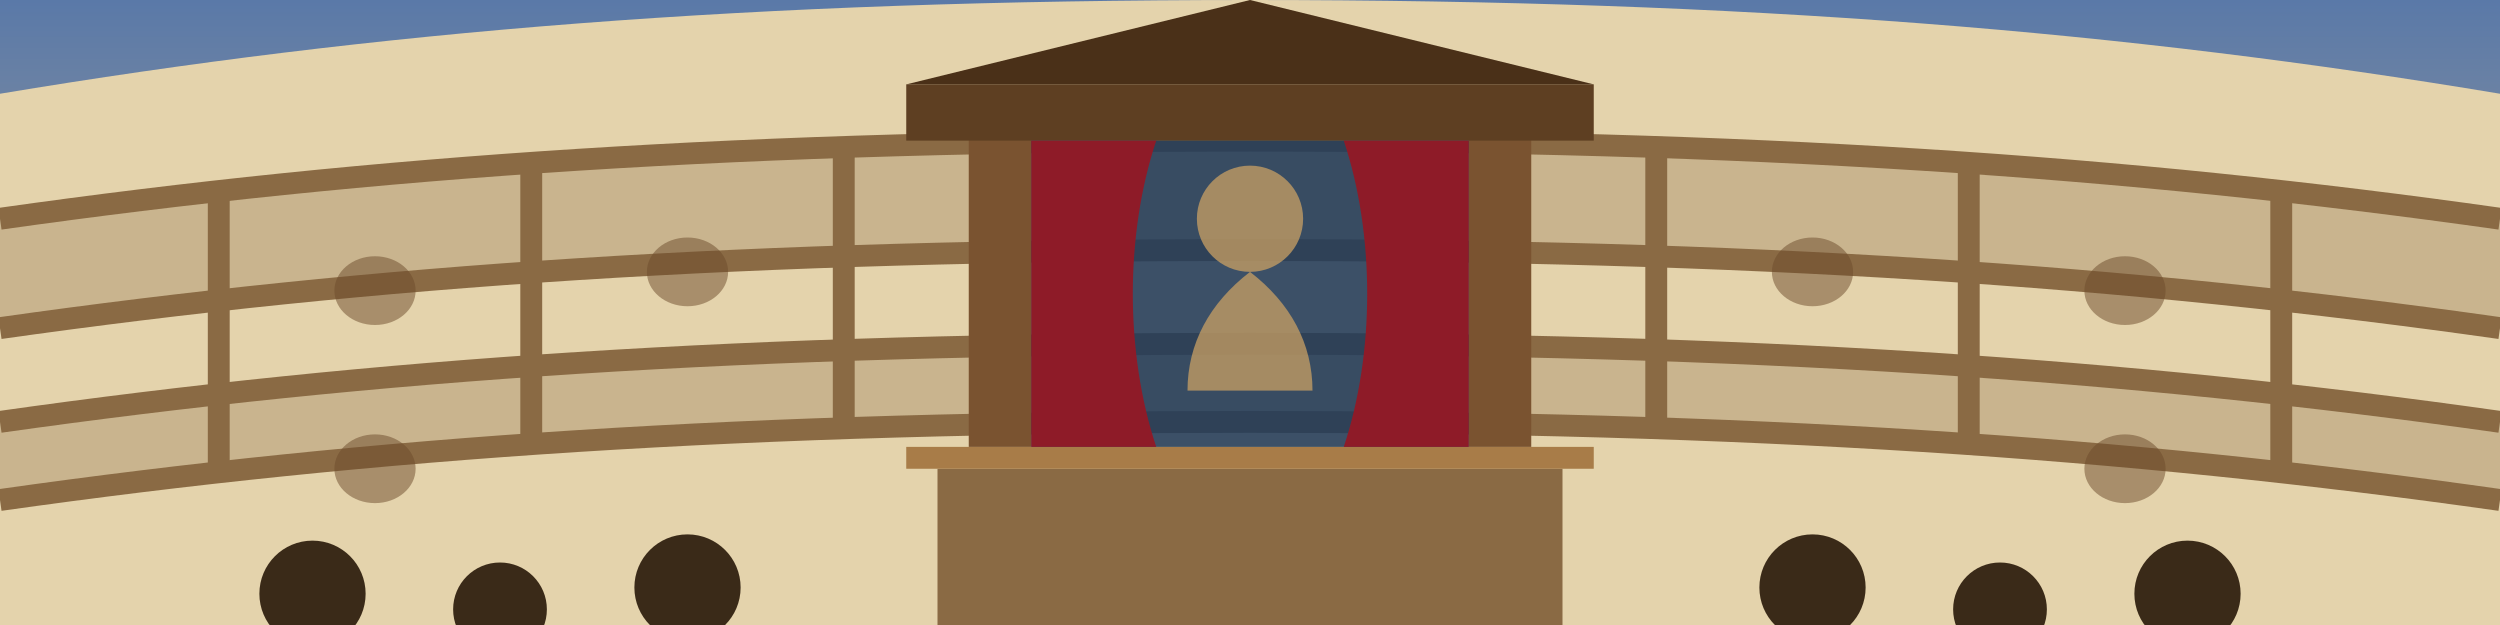
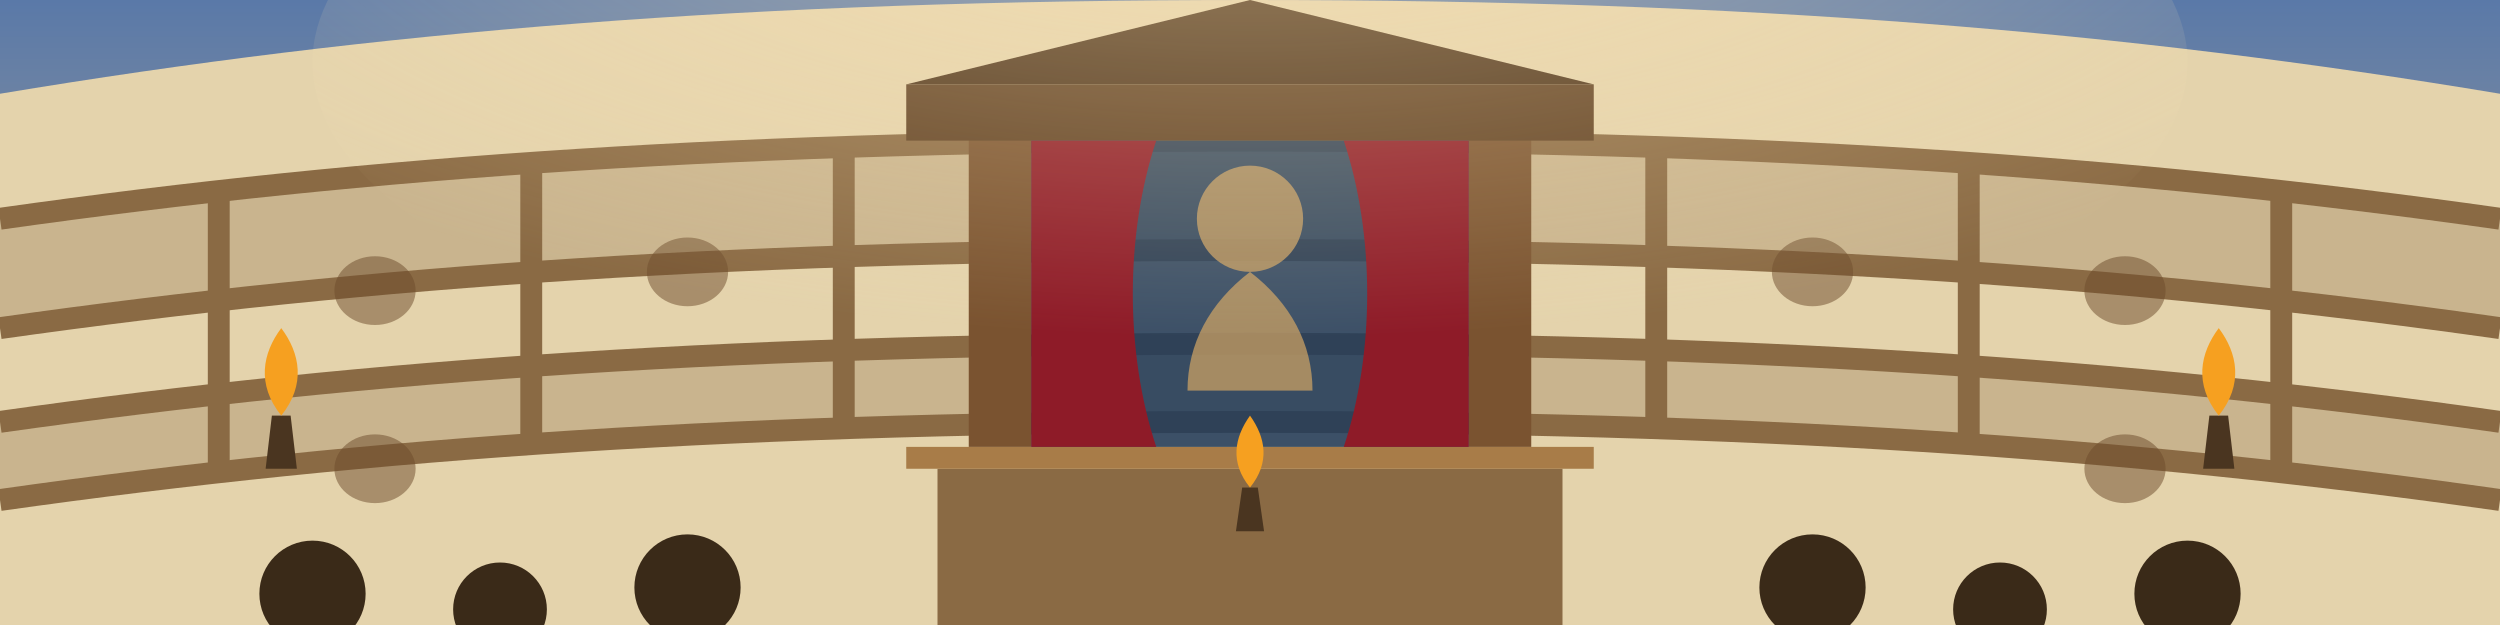
<svg xmlns="http://www.w3.org/2000/svg" viewBox="0 0 160 40" width="1600" height="400" role="presentation" preserveAspectRatio="xMidYMid slice">
+   <style>
+     .cresset { animation: flick 1.9s ease-in-out infinite alternate;
+                transform-box: fill-box; transform-origin: 50% 100% }
+     .c2 { animation-duration: 1.4s } .c3 { animation-duration: 2.3s }
+     @keyframes flick { from { transform: scaleY(.82) scaleX(1.1) }
+                        to { transform: scaleY(1.14) scaleX(.92) } }
+     .sun { animation: cross 26s ease-in-out infinite alternate }
+     @keyframes cross { from { transform: translateX(-14px); opacity: .3 }
+                        to { transform: translateX(14px); opacity: .6 } }
+     @media (prefers-reduced-motion: reduce) { .cresset, .sun { animation: none } }
+   </style>
  <defs>
+     <radialGradient id="yardsun" cx=".5" cy=".2" r=".7">
+       <stop offset="0%" stop-color="#FFE7B8" stop-opacity=".5" />
+       <stop offset="100%" stop-color="#FFE7B8" stop-opacity="0" />
+     </radialGradient>
    <linearGradient id="skyO" x1="0" y1="0" x2="0" y2="1">
      <stop offset="0%" stop-color="#5A79A8" />
      <stop offset="100%" stop-color="#C9B48E" />
    </linearGradient>
  </defs>
  <rect width="160" height="40" fill="url(#skyO)" />
  <path d="M0 40 L0 6 C24 2 48 0 80 0 C112 0 136 2 160 6 L160 40 Z" fill="#E4D3AC" />
  <g fill="#C9B48E">
    <path d="M0 14 C24 10.6 48 9 80 9 C112 9 136 10.6 160 14 L160 21              C136 17.6 112 16 80 16 C48 16 24 17.6 0 21 Z" />
    <path d="M0 27 C24 23.6 48 22 80 22 C112 22 136 23.6 160 27 L160 32              C136 28.6 112 27 80 27 C48 27 24 28.6 0 32 Z" />
  </g>
  <g stroke="#8A6A44" stroke-width="1.4" fill="none">
    <path d="M0 14 C24 10.6 48 9 80 9 C112 9 136 10.6 160 14" />
    <path d="M0 21 C24 17.6 48 16 80 16 C112 16 136 17.6 160 21" />
    <path d="M0 27 C24 23.6 48 22 80 22 C112 22 136 23.6 160 27" />
    <path d="M0 32 C24 28.6 48 27 80 27 C112 27 136 28.6 160 32" />
    <path d="M14 12.4 L14 30.6" />
    <path d="M34 10.6 L34 28.6" />
    <path d="M54 9.6 L54 27.4" />
    <path d="M106 9.6 L106 27.4" />
    <path d="M126 10.6 L126 28.6" />
    <path d="M146 12.4 L146 30.6" />
  </g>
  <g fill="#6B4A2A" opacity=".5">
    <ellipse cx="24" cy="18.6" rx="2.6" ry="2.2" />
    <ellipse cx="44" cy="17.4" rx="2.6" ry="2.2" />
    <ellipse cx="116" cy="17.4" rx="2.6" ry="2.2" />
    <ellipse cx="136" cy="18.6" rx="2.6" ry="2.2" />
    <ellipse cx="24" cy="30" rx="2.6" ry="2.2" />
    <ellipse cx="136" cy="30" rx="2.6" ry="2.2" />
  </g>
  <path d="M60 40 L100 40 L100 30 L60 30 Z" fill="#8A6A44" />
  <path d="M58 30 L102 30 L102 28.6 L58 28.6 Z" fill="#A87C48" />
  <path d="M62 28.6 L66 28.6 L66 8 L62 8 Z" fill="#7A5330" />
  <path d="M94 28.6 L98 28.6 L98 8 L94 8 Z" fill="#7A5330" />
  <path d="M58 9 L102 9 L102 5.4 L58 5.4 Z" fill="#5E3F22" />
  <path d="M58 5.4 L102 5.4 L80 0 Z" fill="#4A3018" />
  <g fill="#1E3A5A" opacity=".85">
    <path d="M66 28.6 L94 28.6 L94 9 L66 9 Z" />
  </g>
  <g fill="#C9A063" opacity=".75">
    <circle cx="80" cy="14" r="3.4" />
    <path d="M80 17.4 C77.4 19.4 76 22 76 25 L84 25 C84 22 82.6 19.4 80 17.4 Z" />
  </g>
  <g fill="#8E1B28">
    <path d="M66 9 L74 9 C72 15 72 22.6 74 28.6 L66 28.6 Z" />
    <path d="M94 9 L86 9 C88 15 88 22.6 86 28.6 L94 28.6 Z" />
  </g>
  <g fill="#3A2A18">
    <circle cx="20" cy="38" r="3.4" />
    <circle cx="32" cy="39" r="3" />
    <circle cx="44" cy="37.6" r="3.4" />
    <circle cx="116" cy="37.6" r="3.4" />
    <circle cx="128" cy="39" r="3" />
    <circle cx="140" cy="38" r="3.4" />
  </g>
+   <ellipse class="sun" cx="80" cy="4" rx="60" ry="22" fill="url(#yardsun)" />
+   <g>
+     <g transform="translate(18 30)">
+       <path d="M-1 0 L1 0 L.6 -3.4 L-.6 -3.4 Z" fill="#4A3520" />
+       <path class="cresset" d="M0 -3.4 C-1.6 -5.4 -1.2 -7.4 0 -9 C1.2 -7.4 1.6 -5.4 0 -3.4 Z" fill="#F6A020" />
+     </g>
+     <g transform="translate(142 30)">
+       <path d="M-1 0 L1 0 L.6 -3.4 L-.6 -3.4 Z" fill="#4A3520" />
+       <path class="cresset c2" d="M0 -3.4 C-1.6 -5.4 -1.2 -7.4 0 -9 C1.2 -7.4 1.6 -5.4 0 -3.4 Z" fill="#F6A020" />
+     </g>
+     <g transform="translate(80 34)">
+       <path d="M-.9 0 L.9 0 L.5 -2.8 L-.5 -2.8 Z" fill="#4A3520" />
+       <path class="cresset c3" d="M0 -2.8 C-1.3 -4.4 -1 -6 0 -7.4 C1 -6 1.3 -4.4 0 -2.8 Z" fill="#F6A020" />
+     </g>
+   </g>
</svg>
